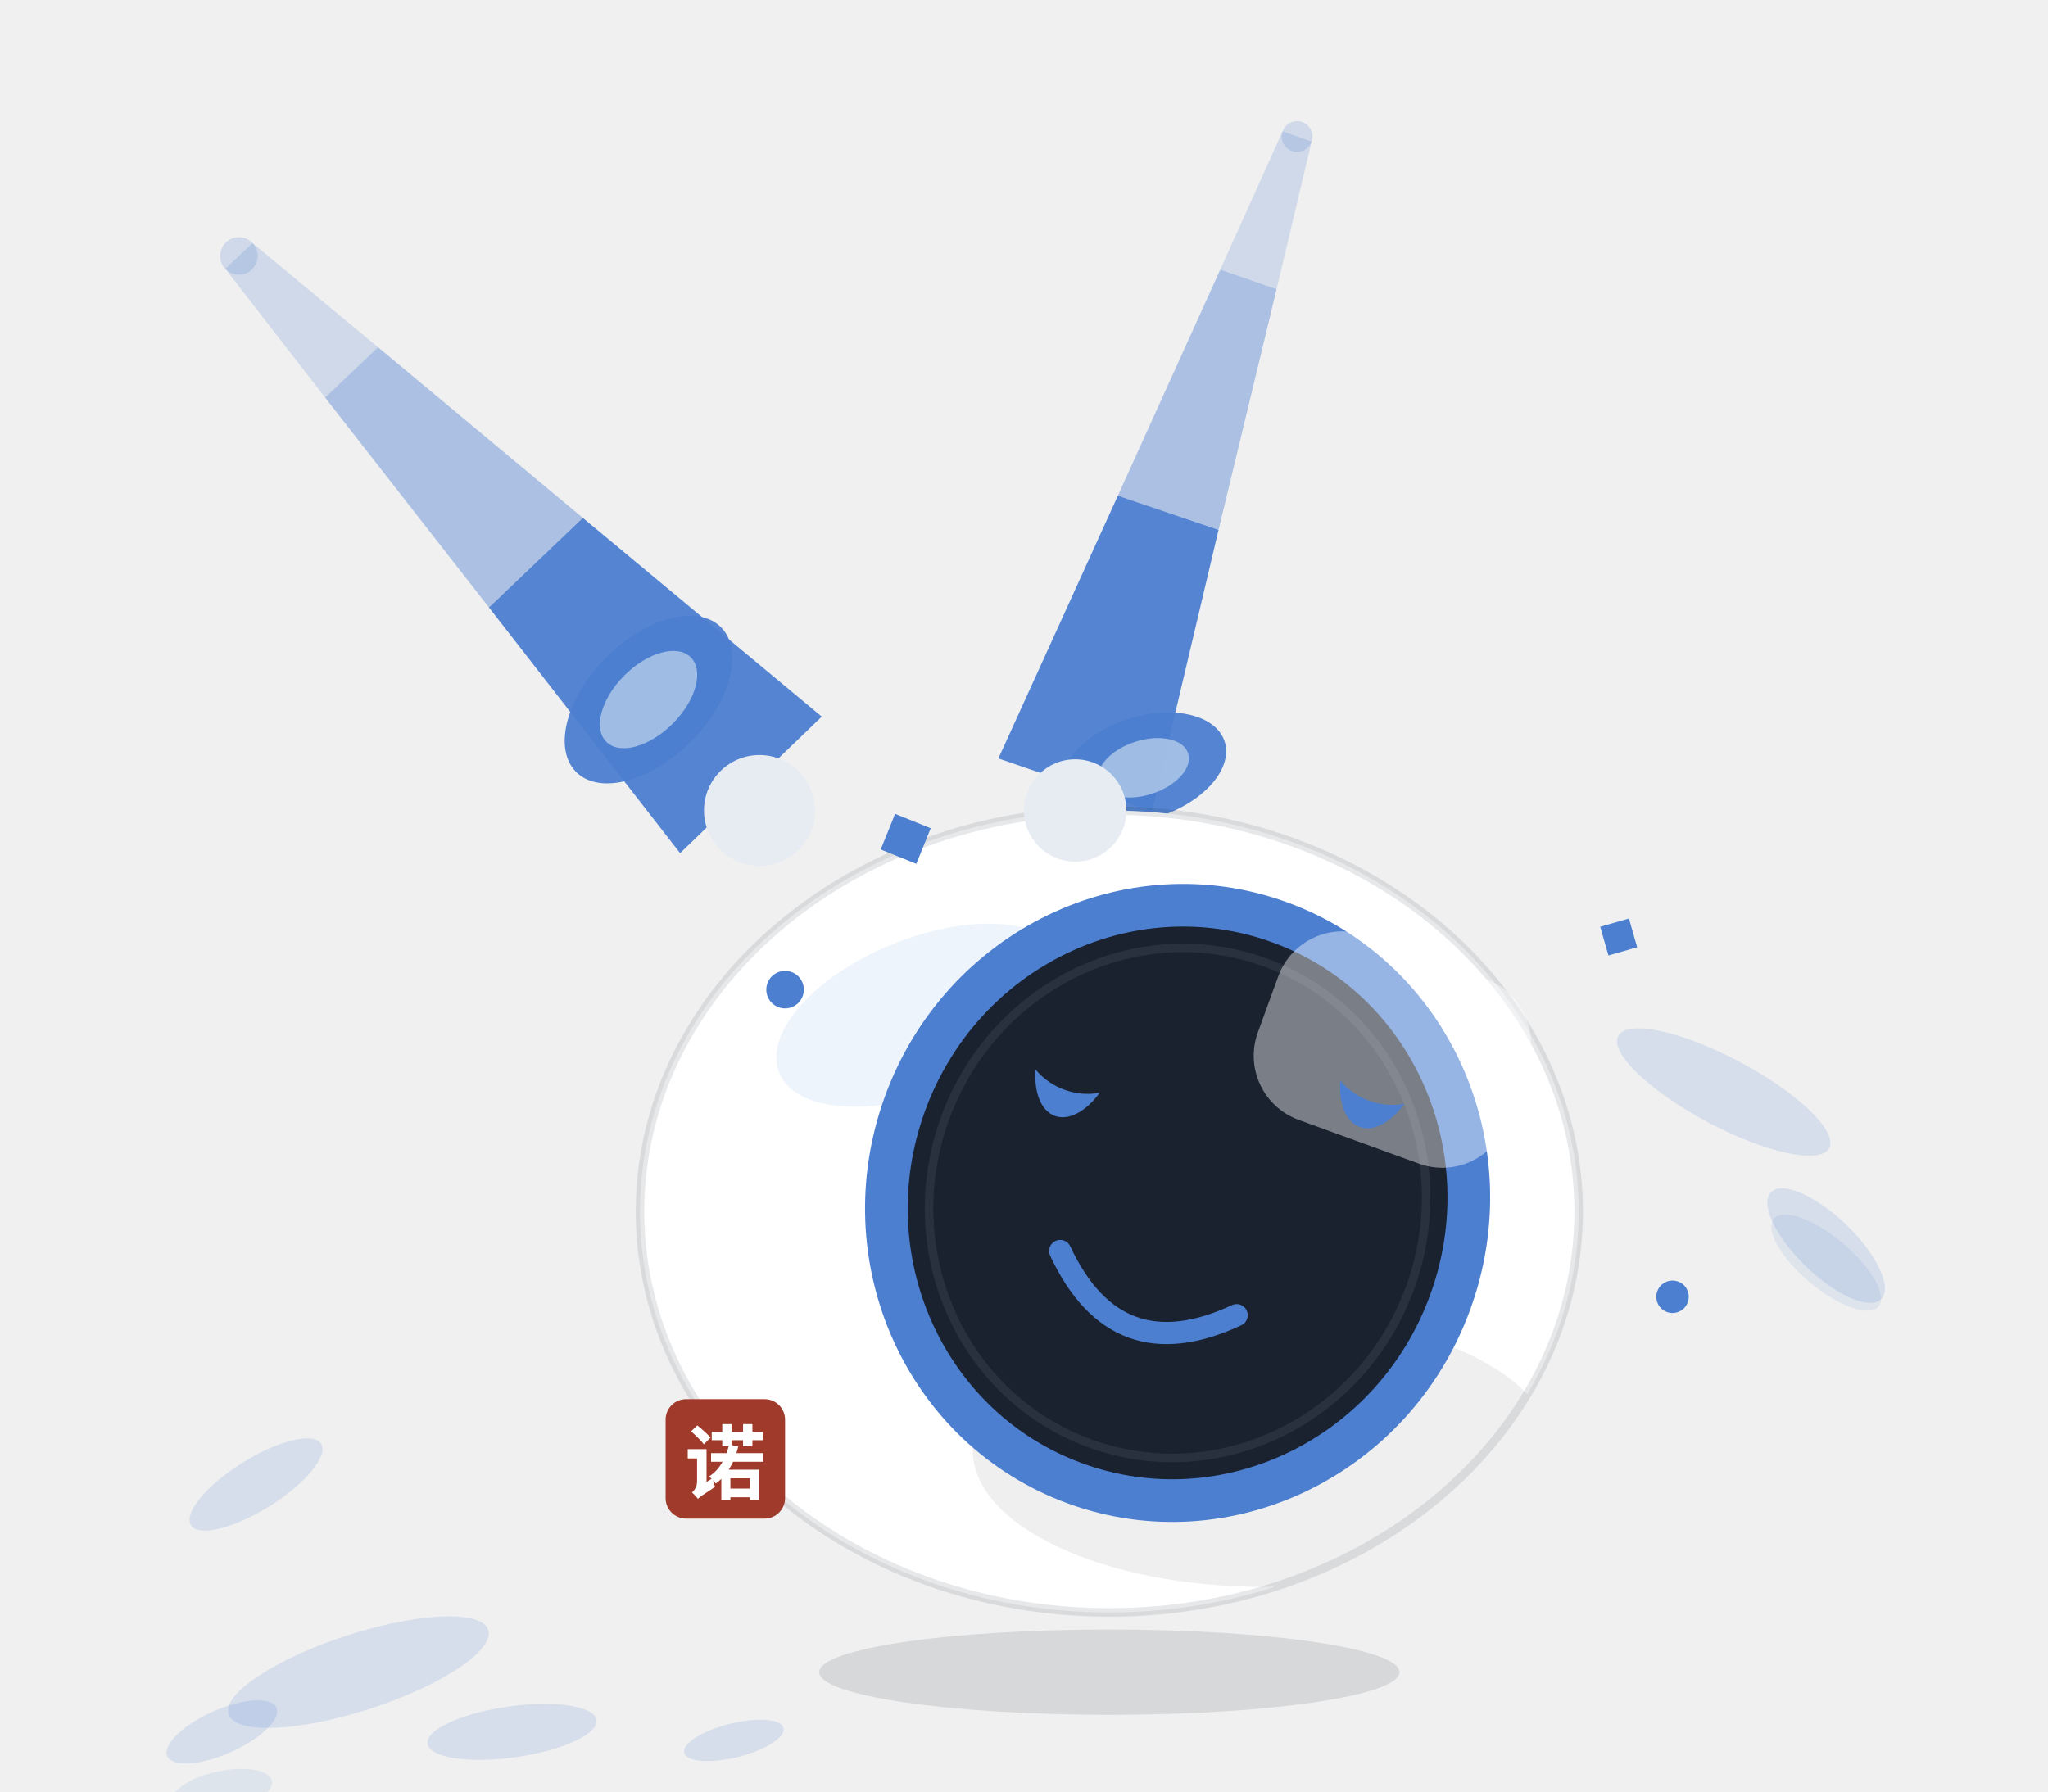
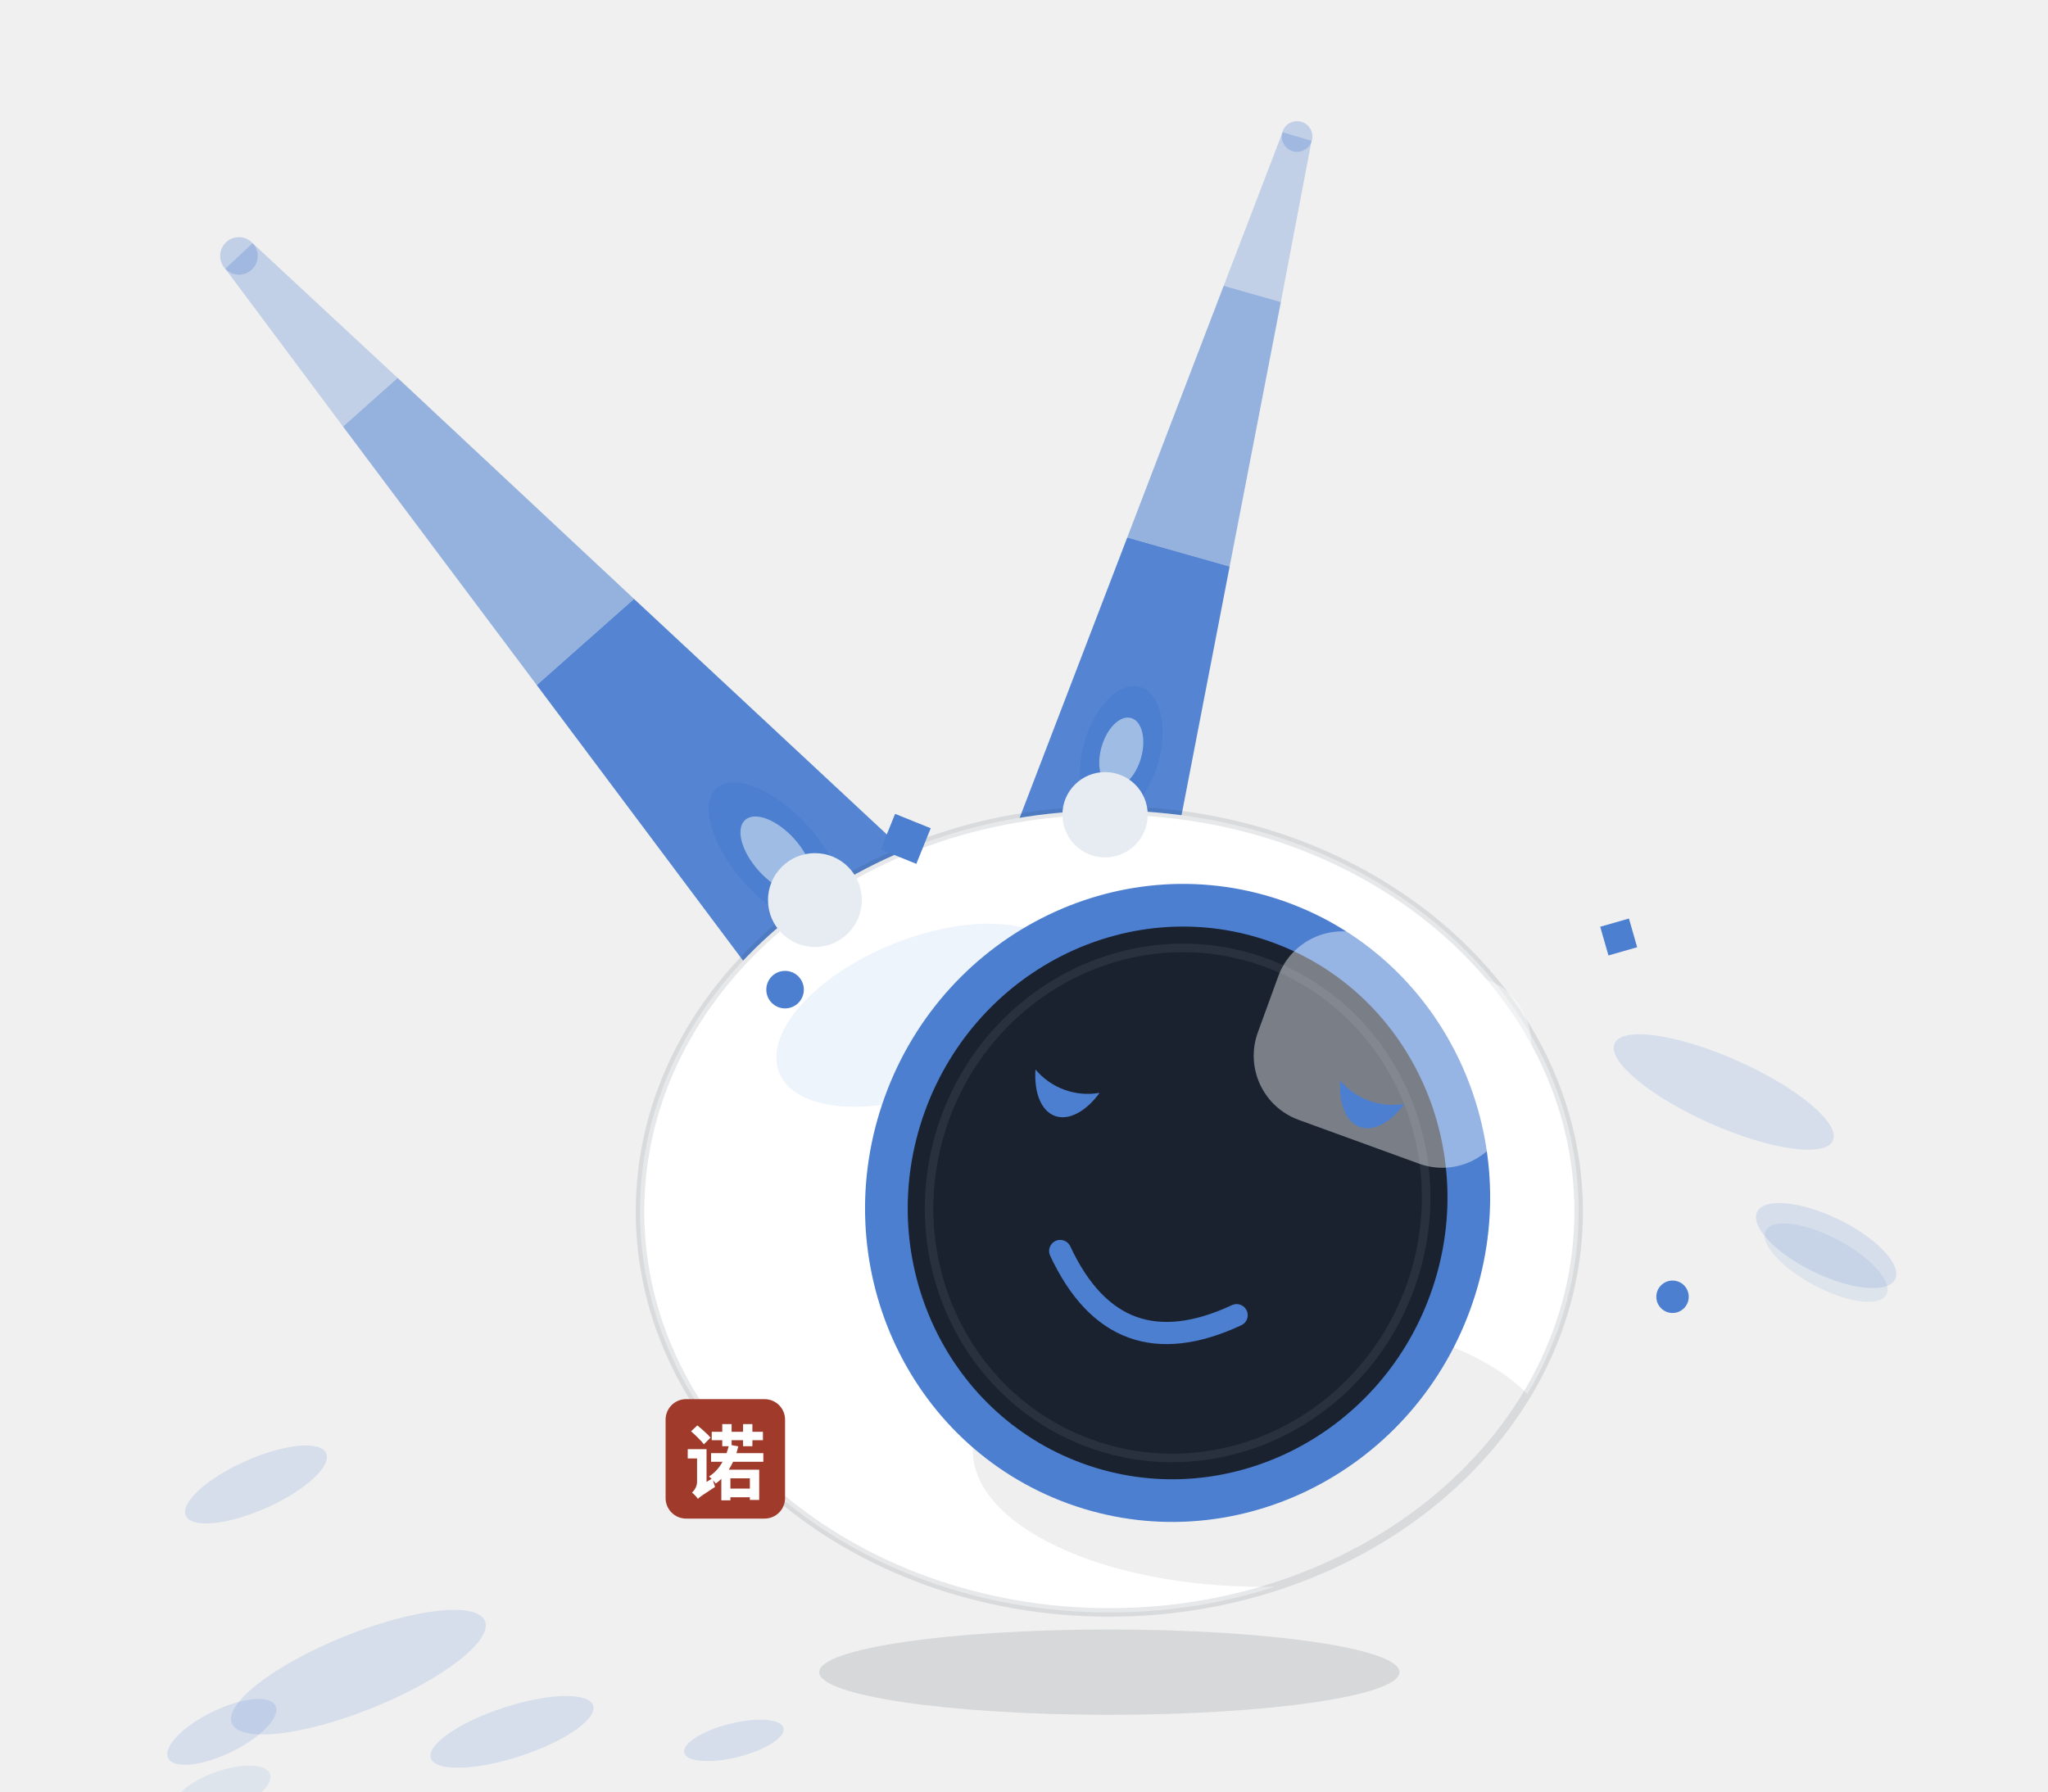
<svg xmlns="http://www.w3.org/2000/svg" width="240" height="210" viewBox="0 0 240 210" role="img" aria-label="诺瓦 v4：达成">
  <defs>
    <clipPath id="ballClip">
      <ellipse cx="130" cy="142" rx="55" ry="47" />
    </clipPath>
  </defs>
  <g fill="rgba(76,127,208,.16)">
-     <ellipse cx="42" cy="196" rx="16" ry="4.5" transform="rotate(-18 42 196)" />
-     <ellipse cx="60" cy="203" rx="10" ry="3" transform="rotate(-8 60 203)" />
-     <ellipse cx="30" cy="174" rx="9" ry="3" transform="rotate(-32 30 174)" />
-     <ellipse cx="202" cy="128" rx="14" ry="4" transform="rotate(28 202 128)" />
-     <ellipse cx="26" cy="203" rx="7" ry="2.6" transform="rotate(-24 26 203)" />
-     <ellipse cx="214" cy="146" rx="9" ry="3.4" transform="rotate(44 214 146)" />
+     <ellipse cx="42" cy="196" rx="16" ry="4.5" transform="rotate(-22 42 196)" />
+     <ellipse cx="60" cy="203" rx="10" ry="3" transform="rotate(-18 60 203)" />
+     <ellipse cx="30" cy="174" rx="9" ry="3" transform="rotate(-24 30 174)" />
+     <ellipse cx="202" cy="128" rx="14" ry="4" transform="rotate(24 202 128)" />
+     <ellipse cx="26" cy="203" rx="7" ry="2.6" transform="rotate(-26 26 203)" />
+     <ellipse cx="214" cy="146" rx="9" ry="3.4" transform="rotate(26 214 146)" />
  </g>
  <g fill="rgba(76,127,208,.11)">
-     <ellipse cx="214" cy="148" rx="8" ry="3" transform="rotate(40 214 148)" />
-     <ellipse cx="26" cy="210" rx="6" ry="2.4" transform="rotate(-12 26 210)" />
+     <ellipse cx="214" cy="148" rx="8" ry="3" transform="rotate(28 214 148)" />
+     <ellipse cx="26" cy="210" rx="6" ry="2.4" transform="rotate(-20 26 210)" />
  </g>
-   <path d="M96.3 84.0L68.3 60.7L57.3 71.2L79.7 100.0Z" fill="rgba(76,127,208,.94)" />
-   <path d="M68.3 60.7L44.3 40.7L38.1 46.6L57.3 71.2Z" fill="rgba(76,127,208,.42)" />
-   <path d="M44.3 40.7L29.6 28.5L26.4 31.5L38.1 46.6Z" fill="rgba(76,127,208,.20)" />
-   <circle cx="28" cy="30" r="2.2" fill="rgba(76,127,208,.20)" />
-   <path d="M135.0 95.1L142.8 62.1L131.0 58.1L117.0 88.9Z" fill="rgba(76,127,208,.94)" />
-   <path d="M142.8 62.1L149.6 33.9L143.0 31.6L131.0 58.1Z" fill="rgba(76,127,208,.42)" />
-   <path d="M149.6 33.9L153.7 16.6L150.3 15.4L143.0 31.6Z" fill="rgba(76,127,208,.20)" />
-   <circle cx="152" cy="16" r="1.8" fill="rgba(76,127,208,.20)" />
-   <ellipse cx="76" cy="82" rx="12" ry="7" transform="rotate(-45 76 82)" fill="rgba(76,127,208,.94)" />
-   <ellipse cx="76" cy="82" rx="7" ry="4" transform="rotate(-45 76 82)" fill="rgba(169,196,232,.88)" />
-   <ellipse cx="134" cy="90" rx="10" ry="6" transform="rotate(-18 134 90)" fill="rgba(76,127,208,.94)" />
-   <ellipse cx="134" cy="90" rx="5.5" ry="3.2" transform="rotate(-18 134 90)" fill="rgba(169,196,232,.88)" />
+   <path d="M106.6 100.3L74.3 70.2L62.9 80.3L89.4 115.7Z" fill="rgba(76,127,208,.94)" />
+   <path d="M74.3 70.2L46.6 44.3L40.2 50.0L62.9 80.3Z" fill="rgba(76,127,208,.55)" />
+   <path d="M46.6 44.3L29.6 28.5L26.4 31.5L40.2 50.0Z" fill="rgba(76,127,208,.28)" />
+   <circle cx="28" cy="30" r="2.2" fill="rgba(76,127,208,.28)" />
+   <path d="M137.1 102.6L144.1 66.4L132.1 63.0L118.9 97.4Z" fill="rgba(76,127,208,.94)" />
+   <path d="M144.1 66.4L150.1 35.4L143.4 33.5L132.1 63.0Z" fill="rgba(76,127,208,.55)" />
+   <path d="M150.1 35.4L153.7 16.5L150.3 15.5L143.4 33.5Z" fill="rgba(76,127,208,.28)" />
+   <circle cx="152" cy="16" r="1.8" fill="rgba(76,127,208,.28)" />
+   <ellipse cx="91" cy="100.2" rx="10.5" ry="5" transform="rotate(48 91 100.2)" fill="rgba(76,127,208,.94)" />
+   <ellipse cx="91" cy="100.2" rx="5.5" ry="2.8" transform="rotate(48 91 100.2)" fill="rgba(169,196,232,.88)" />
+   <ellipse cx="131.4" cy="88.2" rx="8" ry="4.5" transform="rotate(-74 131.4 88.2)" fill="rgba(76,127,208,.94)" />
+   <ellipse cx="131.4" cy="88.2" rx="4.2" ry="2.4" transform="rotate(-74 131.4 88.2)" fill="rgba(169,196,232,.88)" />
  <ellipse cx="130" cy="142" rx="55" ry="47" fill="#FFFFFF" stroke="rgba(18,26,40,.10)" stroke-width="1" />
  <ellipse cx="148" cy="170" rx="34" ry="16" fill="rgba(18,26,40,.07)" clip-path="url(#ballClip)" />
  <ellipse cx="108" cy="119" rx="18" ry="9" fill="rgba(224,234,248,.55)" transform="rotate(-22 108 119)" />
-   <circle cx="89" cy="95" r="6.5" fill="#E7ECF3" />
-   <circle cx="126" cy="95" r="6" fill="#E7ECF3" />
+   <circle cx="95.5" cy="105.5" r="5.5" fill="#E7ECF3" />
+   <circle cx="129.5" cy="95.5" r="5" fill="#E7ECF3" />
  <g transform="rotate(20 138 141)">
    <ellipse cx="138" cy="141" rx="34" ry="35" fill="#1A2230" />
    <ellipse cx="138" cy="141" rx="34" ry="35" fill="none" stroke="#4C7FD0" stroke-width="5" />
    <ellipse cx="138" cy="141" rx="29" ry="30" fill="none" stroke="rgba(255,255,255,.07)" stroke-width="1" />
    <rect x="140" y="104" width="31" height="23" rx="8" fill="rgba(255,255,255,.42)" />
    <path d="M117 132 A 8 8 0 0 0 125 132 A 4.5 8 0 0 1 117 132 Z" fill="#4C7FD0" />
    <path d="M151 121 A 8 8 0 0 0 159 121 A 4.5 8 0 0 1 151 121 Z" fill="#4C7FD0" />
    <path d="M127 151 Q138 162 149 151" fill="none" stroke="#4C7FD0" stroke-width="2.6" stroke-linecap="round" />
  </g>
  <g fill="#4C7FD0">
    <circle cx="92" cy="116" r="2.2" />
    <circle cx="196" cy="152" r="1.9" />
    <rect x="104" y="96" width="4.5" height="4.5" transform="rotate(22 106 98)" />
    <rect x="188" y="108" width="3.5" height="3.5" transform="rotate(-16 190 110)" />
  </g>
  <g fill="rgba(76,127,208,.16)">
    <ellipse cx="86" cy="204" rx="6" ry="2" transform="rotate(-14 86 204)" />
  </g>
  <rect x="78" y="164" width="14" height="14" rx="2.4" fill="#A03B2C" />
  <text x="85" y="175" text-anchor="middle" font-family="'Songti SC','Noto Serif SC','SimSun',serif" font-size="9.5" font-weight="700" fill="#FFFFFF">诺</text>
  <ellipse cx="130" cy="196" rx="34" ry="5" fill="rgba(18,26,40,.11)" />
</svg>
